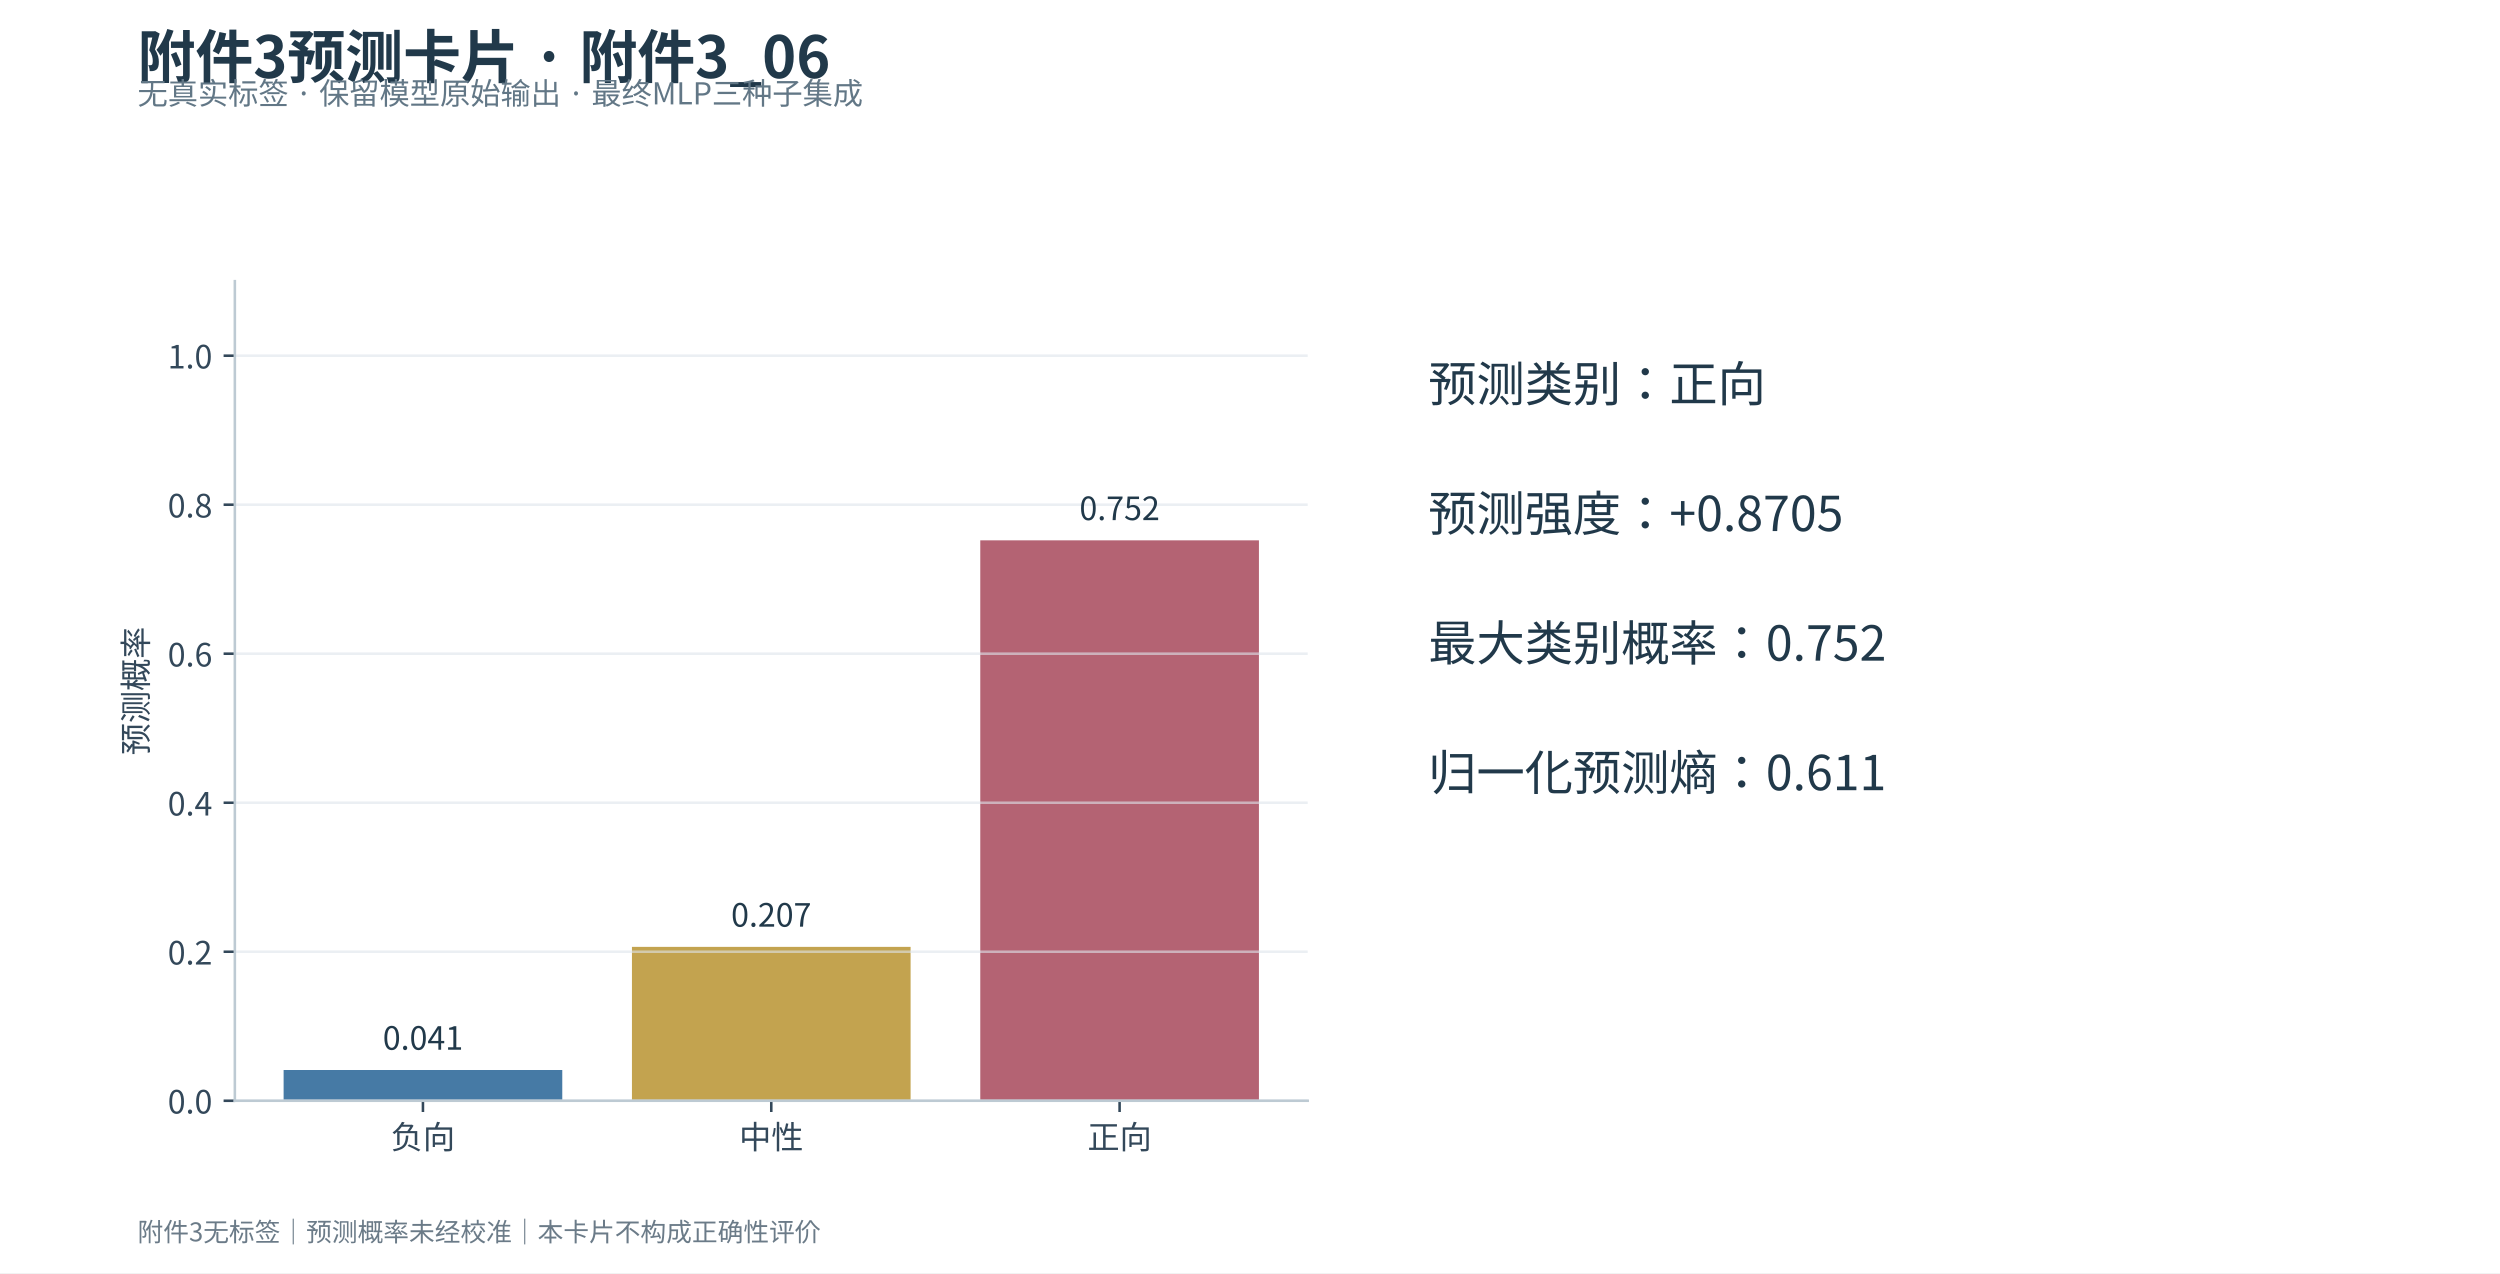
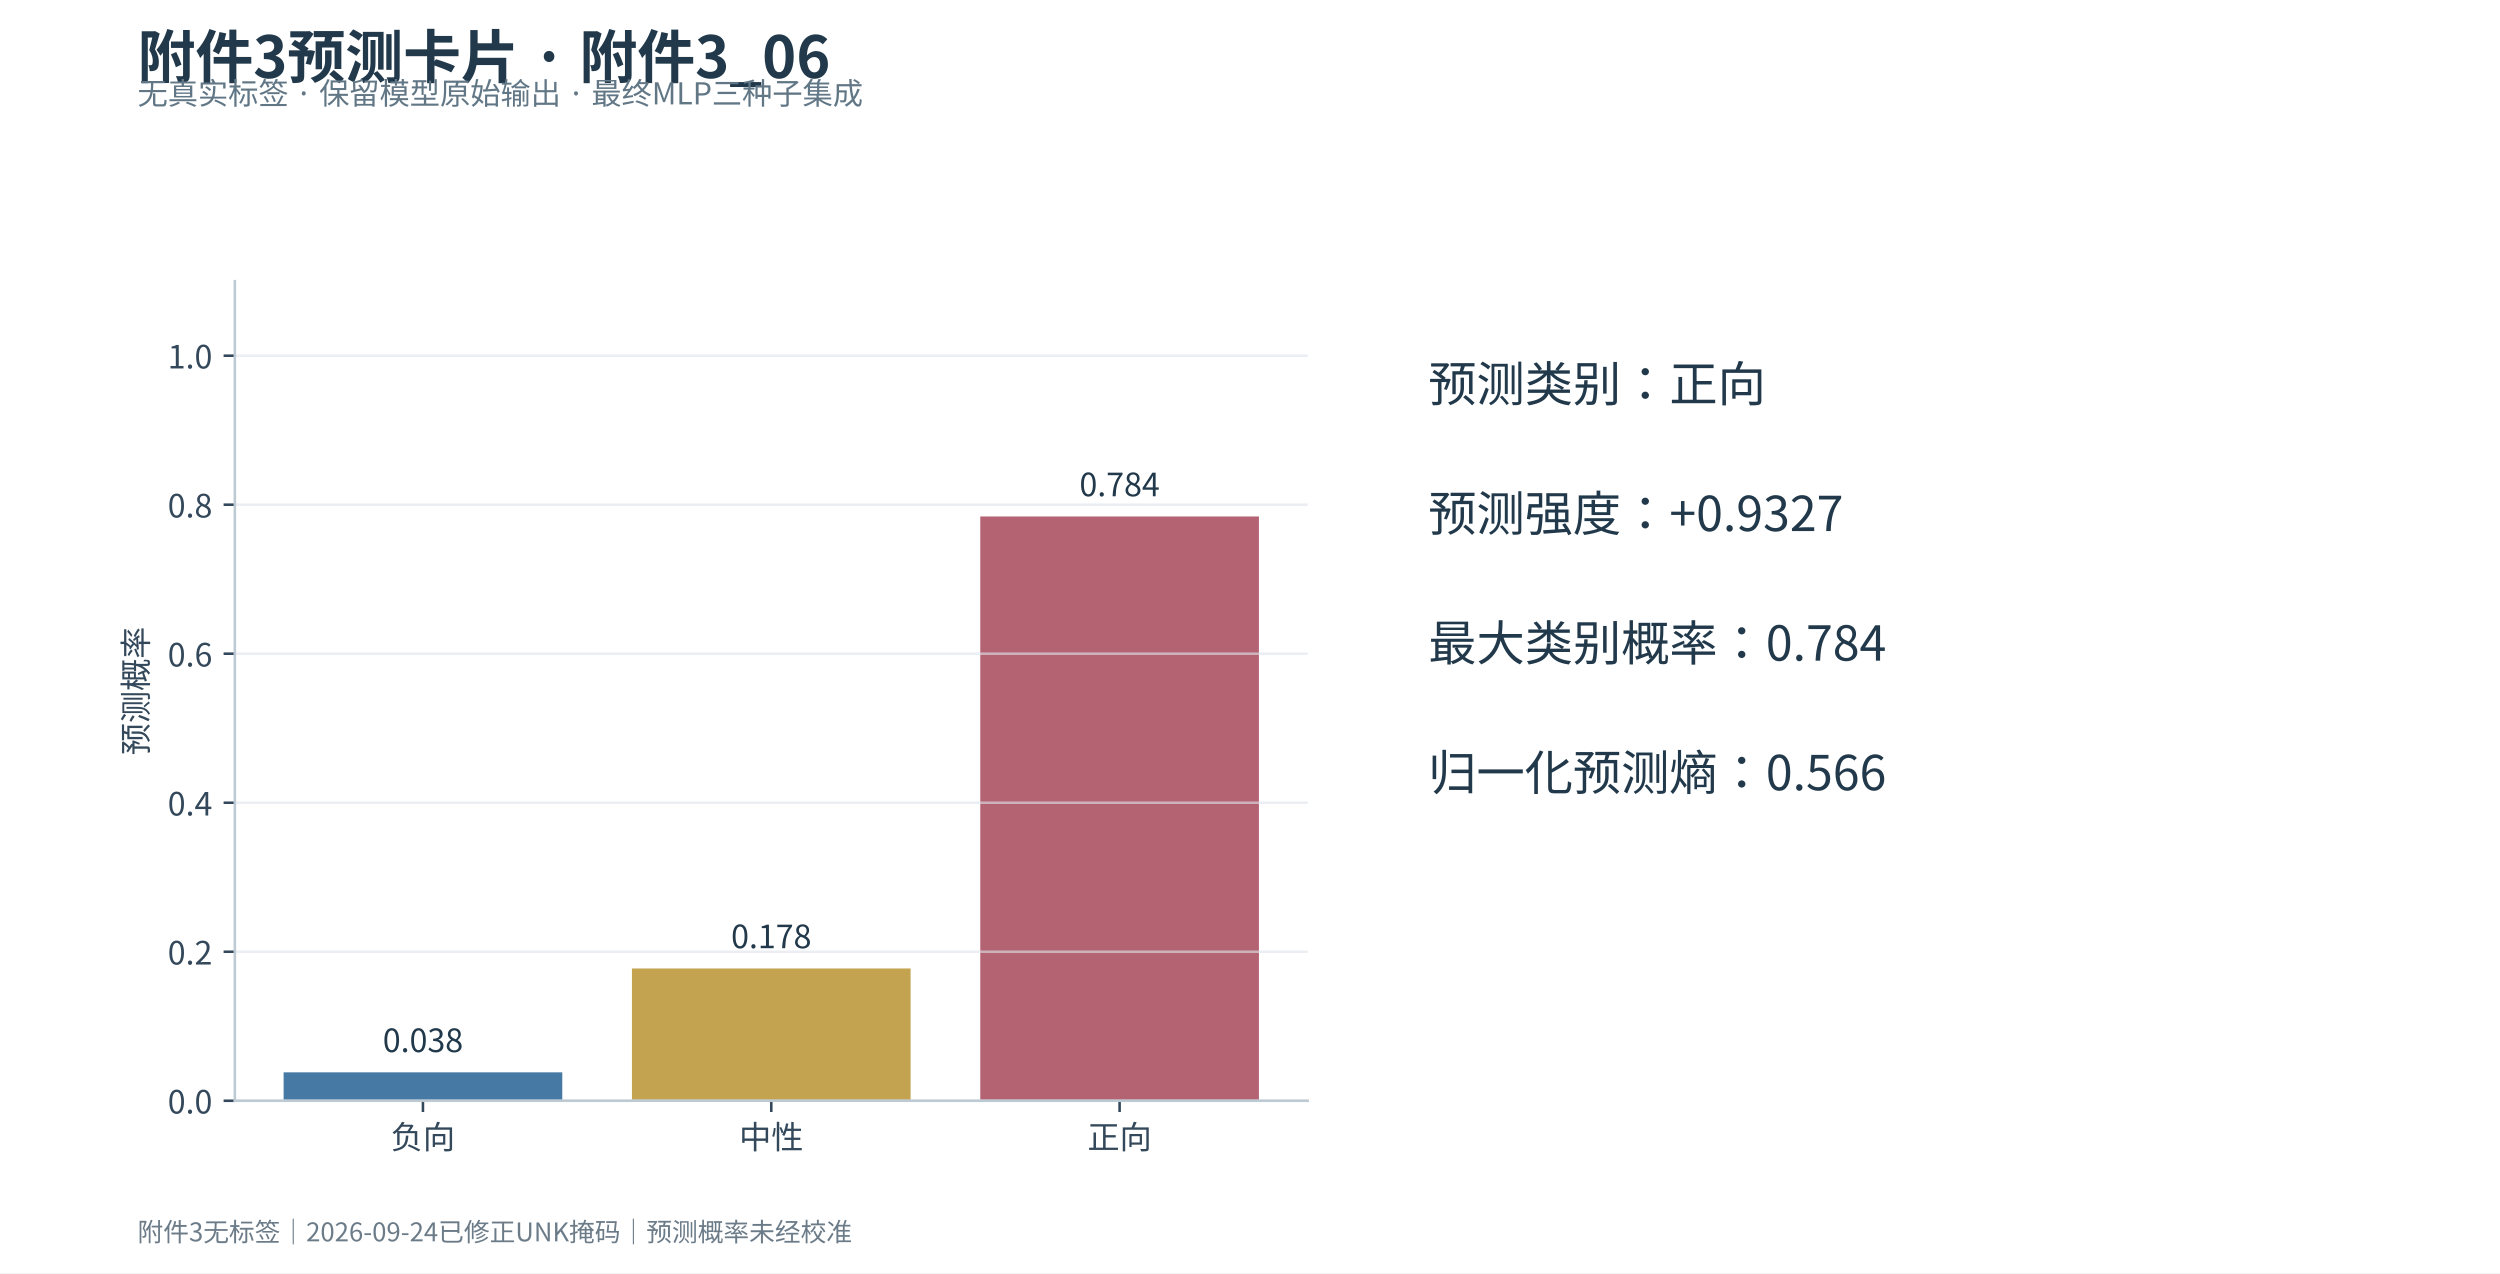
<svg xmlns="http://www.w3.org/2000/svg" xmlns:xlink="http://www.w3.org/1999/xlink" width="777.6pt" height="396pt" viewBox="0 0 777.6 396" version="1.1">
  <defs>
    <style type="text/css">*{stroke-linejoin: round; stroke-linecap: butt}</style>
  </defs>
  <g id="figure_1">
    <g id="patch_1">
      <path d="M 0 396  L 777.6 396  L 777.6 0  L 0 0  z " style="fill: #ffffff" />
    </g>
    <g id="axes_1">
      <g id="patch_2">
        <path d="M 73.046 342.38  L 406.747 342.38  L 406.747 87.457  L 73.046 87.457  z " style="fill: #ffffff" />
      </g>
      <g id="patch_3">
-         <path d="M 88.214 342.38  L 174.89 342.38  L 174.89 332.808  L 88.214 332.808  z " clip-path="url(#pb6bea5dce5)" style="fill: #467aa5" />
+         <path d="M 88.214 342.38  L 174.89 342.38  L 174.89 333.53  L 88.214 333.53  z " clip-path="url(#pfa92f5c105)" style="fill: #467aa5" />
      </g>
      <g id="patch_4">
-         <path d="M 196.559 342.38  L 283.234 342.38  L 283.234 294.522  L 196.559 294.522  z " clip-path="url(#pb6bea5dce5)" style="fill: #c3a34f" />
+         <path d="M 196.559 342.38  L 283.234 342.38  L 283.234 301.222  L 196.559 301.222  z " clip-path="url(#pfa92f5c105)" style="fill: #c3a34f" />
      </g>
      <g id="patch_5">
-         <path d="M 304.903 342.38  L 391.579 342.38  L 391.579 168.062  L 304.903 168.062  z " clip-path="url(#pb6bea5dce5)" style="fill: #b46373" />
+         <path d="M 304.903 342.38  L 391.579 342.38  L 391.579 160.64  L 304.903 160.64  z " clip-path="url(#pfa92f5c105)" style="fill: #b46373" />
      </g>
      <g id="matplotlib.axis_1">
        <g id="xtick_1">
          <g id="line2d_1">
            <defs>
-               <path id="mbeefad5327" d="M 0 0  L 0 3.5  " style="stroke: #33485a; stroke-width: 0.8" />
+               <path id="mf250b179ed" d="M 0 0  L 0 3.5  " style="stroke: #33485a; stroke-width: 0.8" />
            </defs>
            <g>
-               <use xlink:href="#mbeefad5327" x="131.552" y="342.38" style="fill: #33485a; stroke: #33485a; stroke-width: 0.8" />
+               <use xlink:href="#mf250b179ed" x="131.552" y="342.38" style="fill: #33485a; stroke: #33485a; stroke-width: 0.8" />
            </g>
          </g>
          <g id="text_1">
            <text style="font-size: 10px; font-family: 'Noto Sans CJK JP'; text-anchor: middle; fill: #33485a" x="131.552" y="357.339" transform="rotate(-0 131.552 357.3394)">负向</text>
          </g>
        </g>
        <g id="xtick_2">
          <g id="line2d_2">
            <g>
-               <use xlink:href="#mbeefad5327" x="239.897" y="342.38" style="fill: #33485a; stroke: #33485a; stroke-width: 0.8" />
+               <use xlink:href="#mf250b179ed" x="239.897" y="342.38" style="fill: #33485a; stroke: #33485a; stroke-width: 0.8" />
            </g>
          </g>
          <g id="text_2">
            <text style="font-size: 10px; font-family: 'Noto Sans CJK JP'; text-anchor: middle; fill: #33485a" x="239.897" y="357.339" transform="rotate(-0 239.8965 357.3394)">中性</text>
          </g>
        </g>
        <g id="xtick_3">
          <g id="line2d_3">
            <g>
-               <use xlink:href="#mbeefad5327" x="348.241" y="342.38" style="fill: #33485a; stroke: #33485a; stroke-width: 0.8" />
+               <use xlink:href="#mf250b179ed" x="348.241" y="342.38" style="fill: #33485a; stroke: #33485a; stroke-width: 0.8" />
            </g>
          </g>
          <g id="text_3">
            <text style="font-size: 10px; font-family: 'Noto Sans CJK JP'; text-anchor: middle; fill: #33485a" x="348.241" y="357.339" transform="rotate(-0 348.241 357.3394)">正向</text>
          </g>
        </g>
      </g>
      <g id="matplotlib.axis_2">
        <g id="ytick_1">
          <g id="line2d_4">
-             <path d="M 73.046 342.38  L 406.747 342.38  " clip-path="url(#pb6bea5dce5)" style="fill: none; stroke: #dde5eb; stroke-opacity: 0.6; stroke-width: 0.8; stroke-linecap: square" />
+             <path d="M 73.046 342.38  L 406.747 342.38  " clip-path="url(#pfa92f5c105)" style="fill: none; stroke: #dde5eb; stroke-opacity: 0.6; stroke-width: 0.8; stroke-linecap: square" />
          </g>
          <g id="line2d_5">
            <defs>
-               <path id="m8b729868ea" d="M 0 0  L -3.5 0  " style="stroke: #33485a; stroke-width: 0.8" />
+               <path id="mecaa07c9f8" d="M 0 0  L -3.5 0  " style="stroke: #33485a; stroke-width: 0.8" />
            </defs>
            <g>
-               <use xlink:href="#m8b729868ea" x="73.046" y="342.38" style="fill: #33485a; stroke: #33485a; stroke-width: 0.8" />
+               <use xlink:href="#mecaa07c9f8" x="73.046" y="342.38" style="fill: #33485a; stroke: #33485a; stroke-width: 0.8" />
            </g>
          </g>
          <g id="text_4">
            <text style="font-size: 10px; font-family: 'Noto Sans CJK JP'; text-anchor: end; fill: #33485a" x="66.046" y="346.36" transform="rotate(-0 66.046 346.3597)">0.0</text>
          </g>
        </g>
        <g id="ytick_2">
          <g id="line2d_6">
-             <path d="M 73.046 296.03  L 406.747 296.03  " clip-path="url(#pb6bea5dce5)" style="fill: none; stroke: #dde5eb; stroke-opacity: 0.6; stroke-width: 0.8; stroke-linecap: square" />
+             <path d="M 73.046 296.03  L 406.747 296.03  " clip-path="url(#pfa92f5c105)" style="fill: none; stroke: #dde5eb; stroke-opacity: 0.6; stroke-width: 0.8; stroke-linecap: square" />
          </g>
          <g id="line2d_7">
            <g>
-               <use xlink:href="#m8b729868ea" x="73.046" y="296.03" style="fill: #33485a; stroke: #33485a; stroke-width: 0.8" />
+               <use xlink:href="#mecaa07c9f8" x="73.046" y="296.03" style="fill: #33485a; stroke: #33485a; stroke-width: 0.8" />
            </g>
          </g>
          <g id="text_5">
            <text style="font-size: 10px; font-family: 'Noto Sans CJK JP'; text-anchor: end; fill: #33485a" x="66.046" y="300.01" transform="rotate(-0 66.046 300.0101)">0.2</text>
          </g>
        </g>
        <g id="ytick_3">
          <g id="line2d_8">
-             <path d="M 73.046 249.681  L 406.747 249.681  " clip-path="url(#pb6bea5dce5)" style="fill: none; stroke: #dde5eb; stroke-opacity: 0.6; stroke-width: 0.8; stroke-linecap: square" />
+             <path d="M 73.046 249.681  L 406.747 249.681  " clip-path="url(#pfa92f5c105)" style="fill: none; stroke: #dde5eb; stroke-opacity: 0.6; stroke-width: 0.8; stroke-linecap: square" />
          </g>
          <g id="line2d_9">
            <g>
-               <use xlink:href="#m8b729868ea" x="73.046" y="249.681" style="fill: #33485a; stroke: #33485a; stroke-width: 0.8" />
+               <use xlink:href="#mecaa07c9f8" x="73.046" y="249.681" style="fill: #33485a; stroke: #33485a; stroke-width: 0.8" />
            </g>
          </g>
          <g id="text_6">
            <text style="font-size: 10px; font-family: 'Noto Sans CJK JP'; text-anchor: end; fill: #33485a" x="66.046" y="253.661" transform="rotate(-0 66.046 253.6606)">0.4</text>
          </g>
        </g>
        <g id="ytick_4">
          <g id="line2d_10">
-             <path d="M 73.046 203.331  L 406.747 203.331  " clip-path="url(#pb6bea5dce5)" style="fill: none; stroke: #dde5eb; stroke-opacity: 0.6; stroke-width: 0.8; stroke-linecap: square" />
+             <path d="M 73.046 203.331  L 406.747 203.331  " clip-path="url(#pfa92f5c105)" style="fill: none; stroke: #dde5eb; stroke-opacity: 0.6; stroke-width: 0.8; stroke-linecap: square" />
          </g>
          <g id="line2d_11">
            <g>
-               <use xlink:href="#m8b729868ea" x="73.046" y="203.331" style="fill: #33485a; stroke: #33485a; stroke-width: 0.8" />
+               <use xlink:href="#mecaa07c9f8" x="73.046" y="203.331" style="fill: #33485a; stroke: #33485a; stroke-width: 0.8" />
            </g>
          </g>
          <g id="text_7">
            <text style="font-size: 10px; font-family: 'Noto Sans CJK JP'; text-anchor: end; fill: #33485a" x="66.046" y="207.311" transform="rotate(-0 66.046 207.3111)">0.6</text>
          </g>
        </g>
        <g id="ytick_5">
          <g id="line2d_12">
-             <path d="M 73.046 156.982  L 406.747 156.982  " clip-path="url(#pb6bea5dce5)" style="fill: none; stroke: #dde5eb; stroke-opacity: 0.6; stroke-width: 0.8; stroke-linecap: square" />
+             <path d="M 73.046 156.982  L 406.747 156.982  " clip-path="url(#pfa92f5c105)" style="fill: none; stroke: #dde5eb; stroke-opacity: 0.6; stroke-width: 0.8; stroke-linecap: square" />
          </g>
          <g id="line2d_13">
            <g>
-               <use xlink:href="#m8b729868ea" x="73.046" y="156.982" style="fill: #33485a; stroke: #33485a; stroke-width: 0.8" />
+               <use xlink:href="#mecaa07c9f8" x="73.046" y="156.982" style="fill: #33485a; stroke: #33485a; stroke-width: 0.8" />
            </g>
          </g>
          <g id="text_8">
            <text style="font-size: 10px; font-family: 'Noto Sans CJK JP'; text-anchor: end; fill: #33485a" x="66.046" y="160.962" transform="rotate(-0 66.046 160.9615)">0.8</text>
          </g>
        </g>
        <g id="ytick_6">
          <g id="line2d_14">
-             <path d="M 73.046 110.632  L 406.747 110.632  " clip-path="url(#pb6bea5dce5)" style="fill: none; stroke: #dde5eb; stroke-opacity: 0.6; stroke-width: 0.8; stroke-linecap: square" />
+             <path d="M 73.046 110.632  L 406.747 110.632  " clip-path="url(#pfa92f5c105)" style="fill: none; stroke: #dde5eb; stroke-opacity: 0.6; stroke-width: 0.8; stroke-linecap: square" />
          </g>
          <g id="line2d_15">
            <g>
-               <use xlink:href="#m8b729868ea" x="73.046" y="110.632" style="fill: #33485a; stroke: #33485a; stroke-width: 0.8" />
+               <use xlink:href="#mecaa07c9f8" x="73.046" y="110.632" style="fill: #33485a; stroke: #33485a; stroke-width: 0.8" />
            </g>
          </g>
          <g id="text_9">
            <text style="font-size: 10px; font-family: 'Noto Sans CJK JP'; text-anchor: end; fill: #33485a" x="66.046" y="114.612" transform="rotate(-0 66.046 114.612)">1.0</text>
          </g>
        </g>
        <g id="text_10">
          <text style="font-size: 10px; font-family: 'Noto Sans CJK JP'; text-anchor: middle; fill: #33485a" x="45.876" y="214.919" transform="rotate(-90 45.87569 214.9187)">预测概率</text>
        </g>
      </g>
      <g id="patch_6">
        <path d="M 73.046 342.38  L 73.046 87.457  " style="fill: none; stroke: #bdcad3; stroke-width: 0.8; stroke-linejoin: miter; stroke-linecap: square" />
      </g>
      <g id="patch_7">
        <path d="M 73.046 342.38  L 406.747 342.38  " style="fill: none; stroke: #bdcad3; stroke-width: 0.8; stroke-linejoin: miter; stroke-linecap: square" />
      </g>
      <g id="text_11">
-         <text style="font-size: 10px; font-family: 'Noto Sans CJK JP'; text-anchor: middle; fill: #21394a" x="131.552" y="326.517" transform="rotate(-0 131.552 326.5169)">0.041</text>
+         <text style="font-size: 10px; font-family: 'Noto Sans CJK JP'; text-anchor: middle; fill: #21394a" x="131.552" y="327.24" transform="rotate(-0 131.552 327.2398)">0.038</text>
      </g>
      <g id="text_12">
-         <text style="font-size: 10px; font-family: 'Noto Sans CJK JP'; text-anchor: middle; fill: #21394a" x="239.897" y="288.232" transform="rotate(-0 239.8965 288.2318)">0.207</text>
+         <text style="font-size: 10px; font-family: 'Noto Sans CJK JP'; text-anchor: middle; fill: #21394a" x="239.897" y="294.932" transform="rotate(-0 239.8965 294.9315)">0.178</text>
      </g>
      <g id="text_13">
-         <text style="font-size: 10px; font-family: 'Noto Sans CJK JP'; text-anchor: middle; fill: #21394a" x="348.241" y="161.772" transform="rotate(-0 348.241 161.7717)">0.752</text>
+         <text style="font-size: 10px; font-family: 'Noto Sans CJK JP'; text-anchor: middle; fill: #21394a" x="348.241" y="154.349" transform="rotate(-0 348.241 154.3491)">0.784</text>
      </g>
    </g>
    <g id="axes_2">
      <g id="text_14">
        <text style="font-size: 15px; font-family: 'Noto Sans CJK JP'; fill: #21394a" transform="translate(444.2431 124.8888)">预测类别：正向</text>
        <text style="font-size: 15px; font-family: 'Noto Sans CJK JP'; fill: #21394a" transform="translate(444.2431 145.0394)" />
-         <text style="font-size: 15px; font-family: 'Noto Sans CJK JP'; fill: #21394a" transform="translate(444.2431 165.1901)">预测强度：+0.8705</text>
+         <text style="font-size: 15px; font-family: 'Noto Sans CJK JP'; fill: #21394a" transform="translate(444.2431 165.1901)">预测强度：+0.9327</text>
        <text style="font-size: 15px; font-family: 'Noto Sans CJK JP'; fill: #21394a" transform="translate(444.2431 185.3407)" />
-         <text style="font-size: 15px; font-family: 'Noto Sans CJK JP'; fill: #21394a" transform="translate(444.2431 205.4913)">最大类别概率：0.752</text>
+         <text style="font-size: 15px; font-family: 'Noto Sans CJK JP'; fill: #21394a" transform="translate(444.2431 205.4913)">最大类别概率：0.784</text>
        <text style="font-size: 15px; font-family: 'Noto Sans CJK JP'; fill: #21394a" transform="translate(444.2431 225.6419)" />
-         <text style="font-size: 15px; font-family: 'Noto Sans CJK JP'; fill: #21394a" transform="translate(444.2431 245.7926)">归一化预测熵：0.611</text>
+         <text style="font-size: 15px; font-family: 'Noto Sans CJK JP'; fill: #21394a" transform="translate(444.2431 245.7926)">归一化预测熵：0.566</text>
      </g>
    </g>
    <g id="text_15">
      <text style="font-weight: 700; font-size: 18px; font-family: 'Noto Sans CJK JP'; text-anchor: start; fill: #21394a" x="42.768" y="24.263" transform="rotate(-0 42.768 24.26344)">附件3预测卡片 · 附件3_06</text>
    </g>
    <g id="text_16">
      <text style="font-size: 9.4px; font-family: 'Noto Sans CJK JP'; text-anchor: start; fill: #627786" x="42.768" y="32.472" transform="rotate(-0 42.768 32.472)">无真实标签 · 保留模型原始输出 · 最终MLP三种子集成</text>
    </g>
    <g id="text_17">
-       <text style="font-size: 8px; font-family: 'Noto Sans CJK JP'; text-anchor: start; fill: #6b7b88" x="42.768" y="386.1" transform="rotate(-0 42.768 386.1)">附件3无标签｜预测概率未经校准｜本卡片不构成正确性评价</text>
+       <text style="font-size: 8px; font-family: 'Noto Sans CJK JP'; text-anchor: start; fill: #6b7b88" x="42.768" y="386.1" transform="rotate(-0 42.768 386.1)">附件3无标签｜2026-09-24已修正UNK掩码｜预测概率未经校准</text>
    </g>
  </g>
  <defs>
-     <clipPath id="pb6bea5dce5">
+     <clipPath id="pfa92f5c105">
      <rect x="73.046" y="87.457" width="333.701" height="254.923" />
    </clipPath>
  </defs>
</svg>
